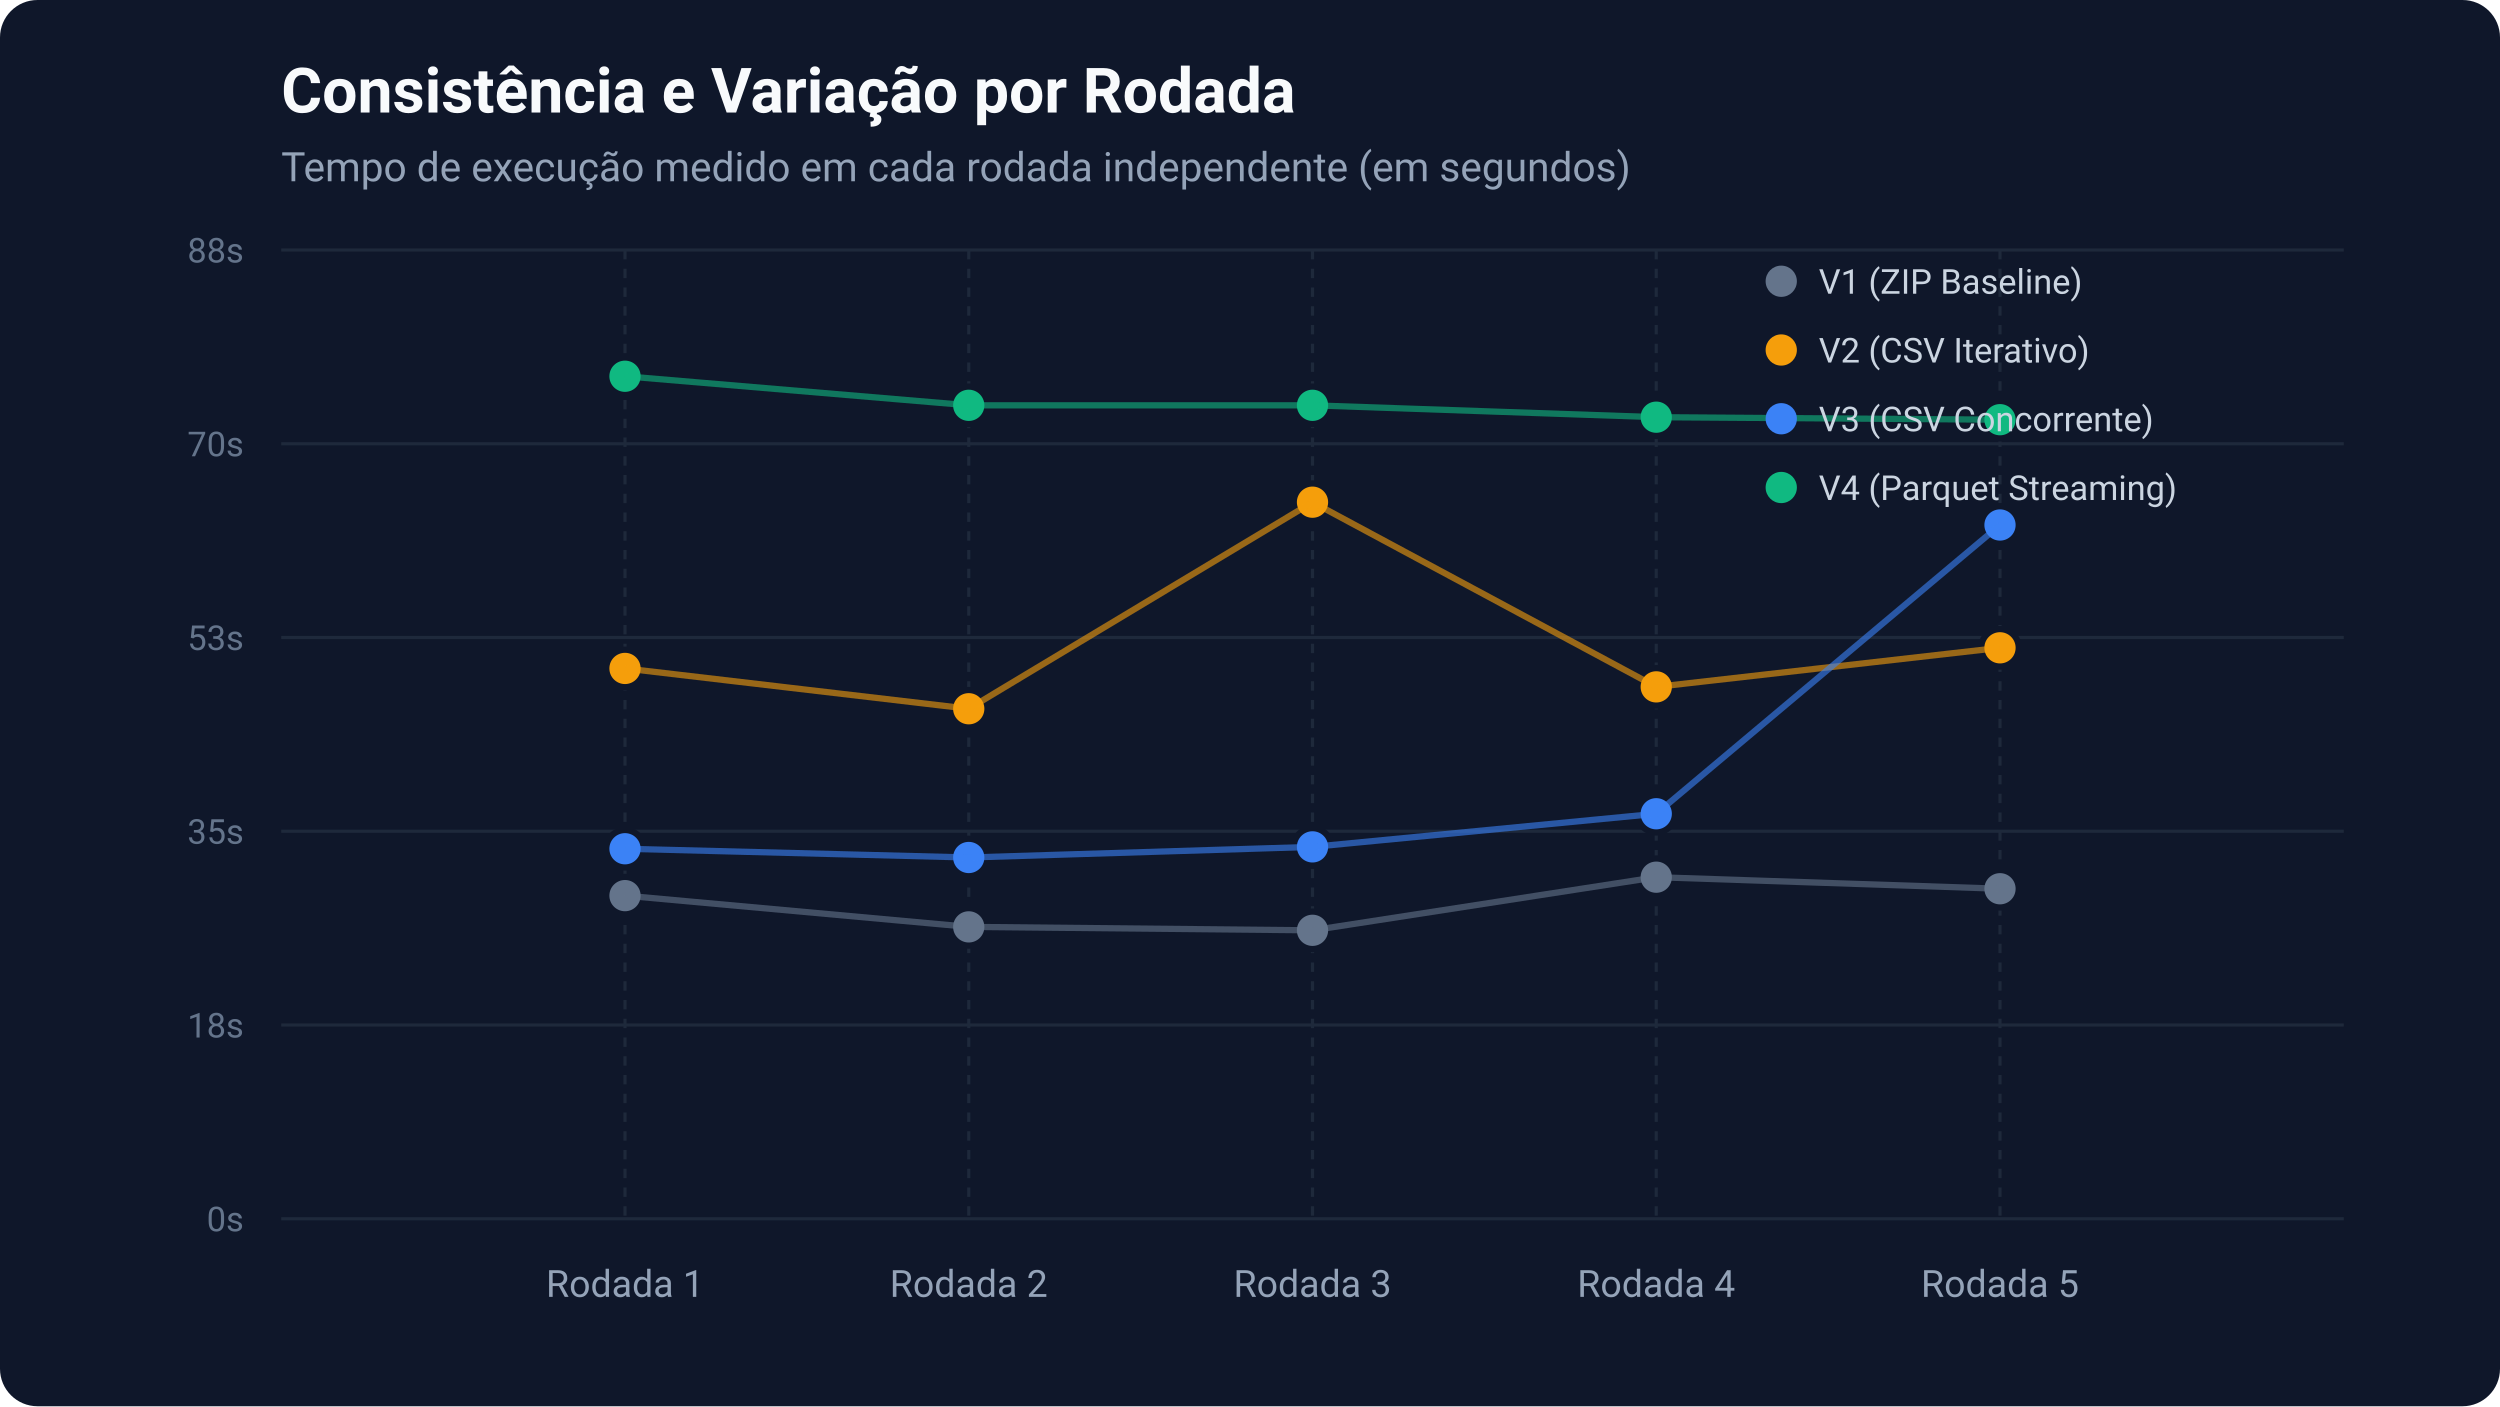
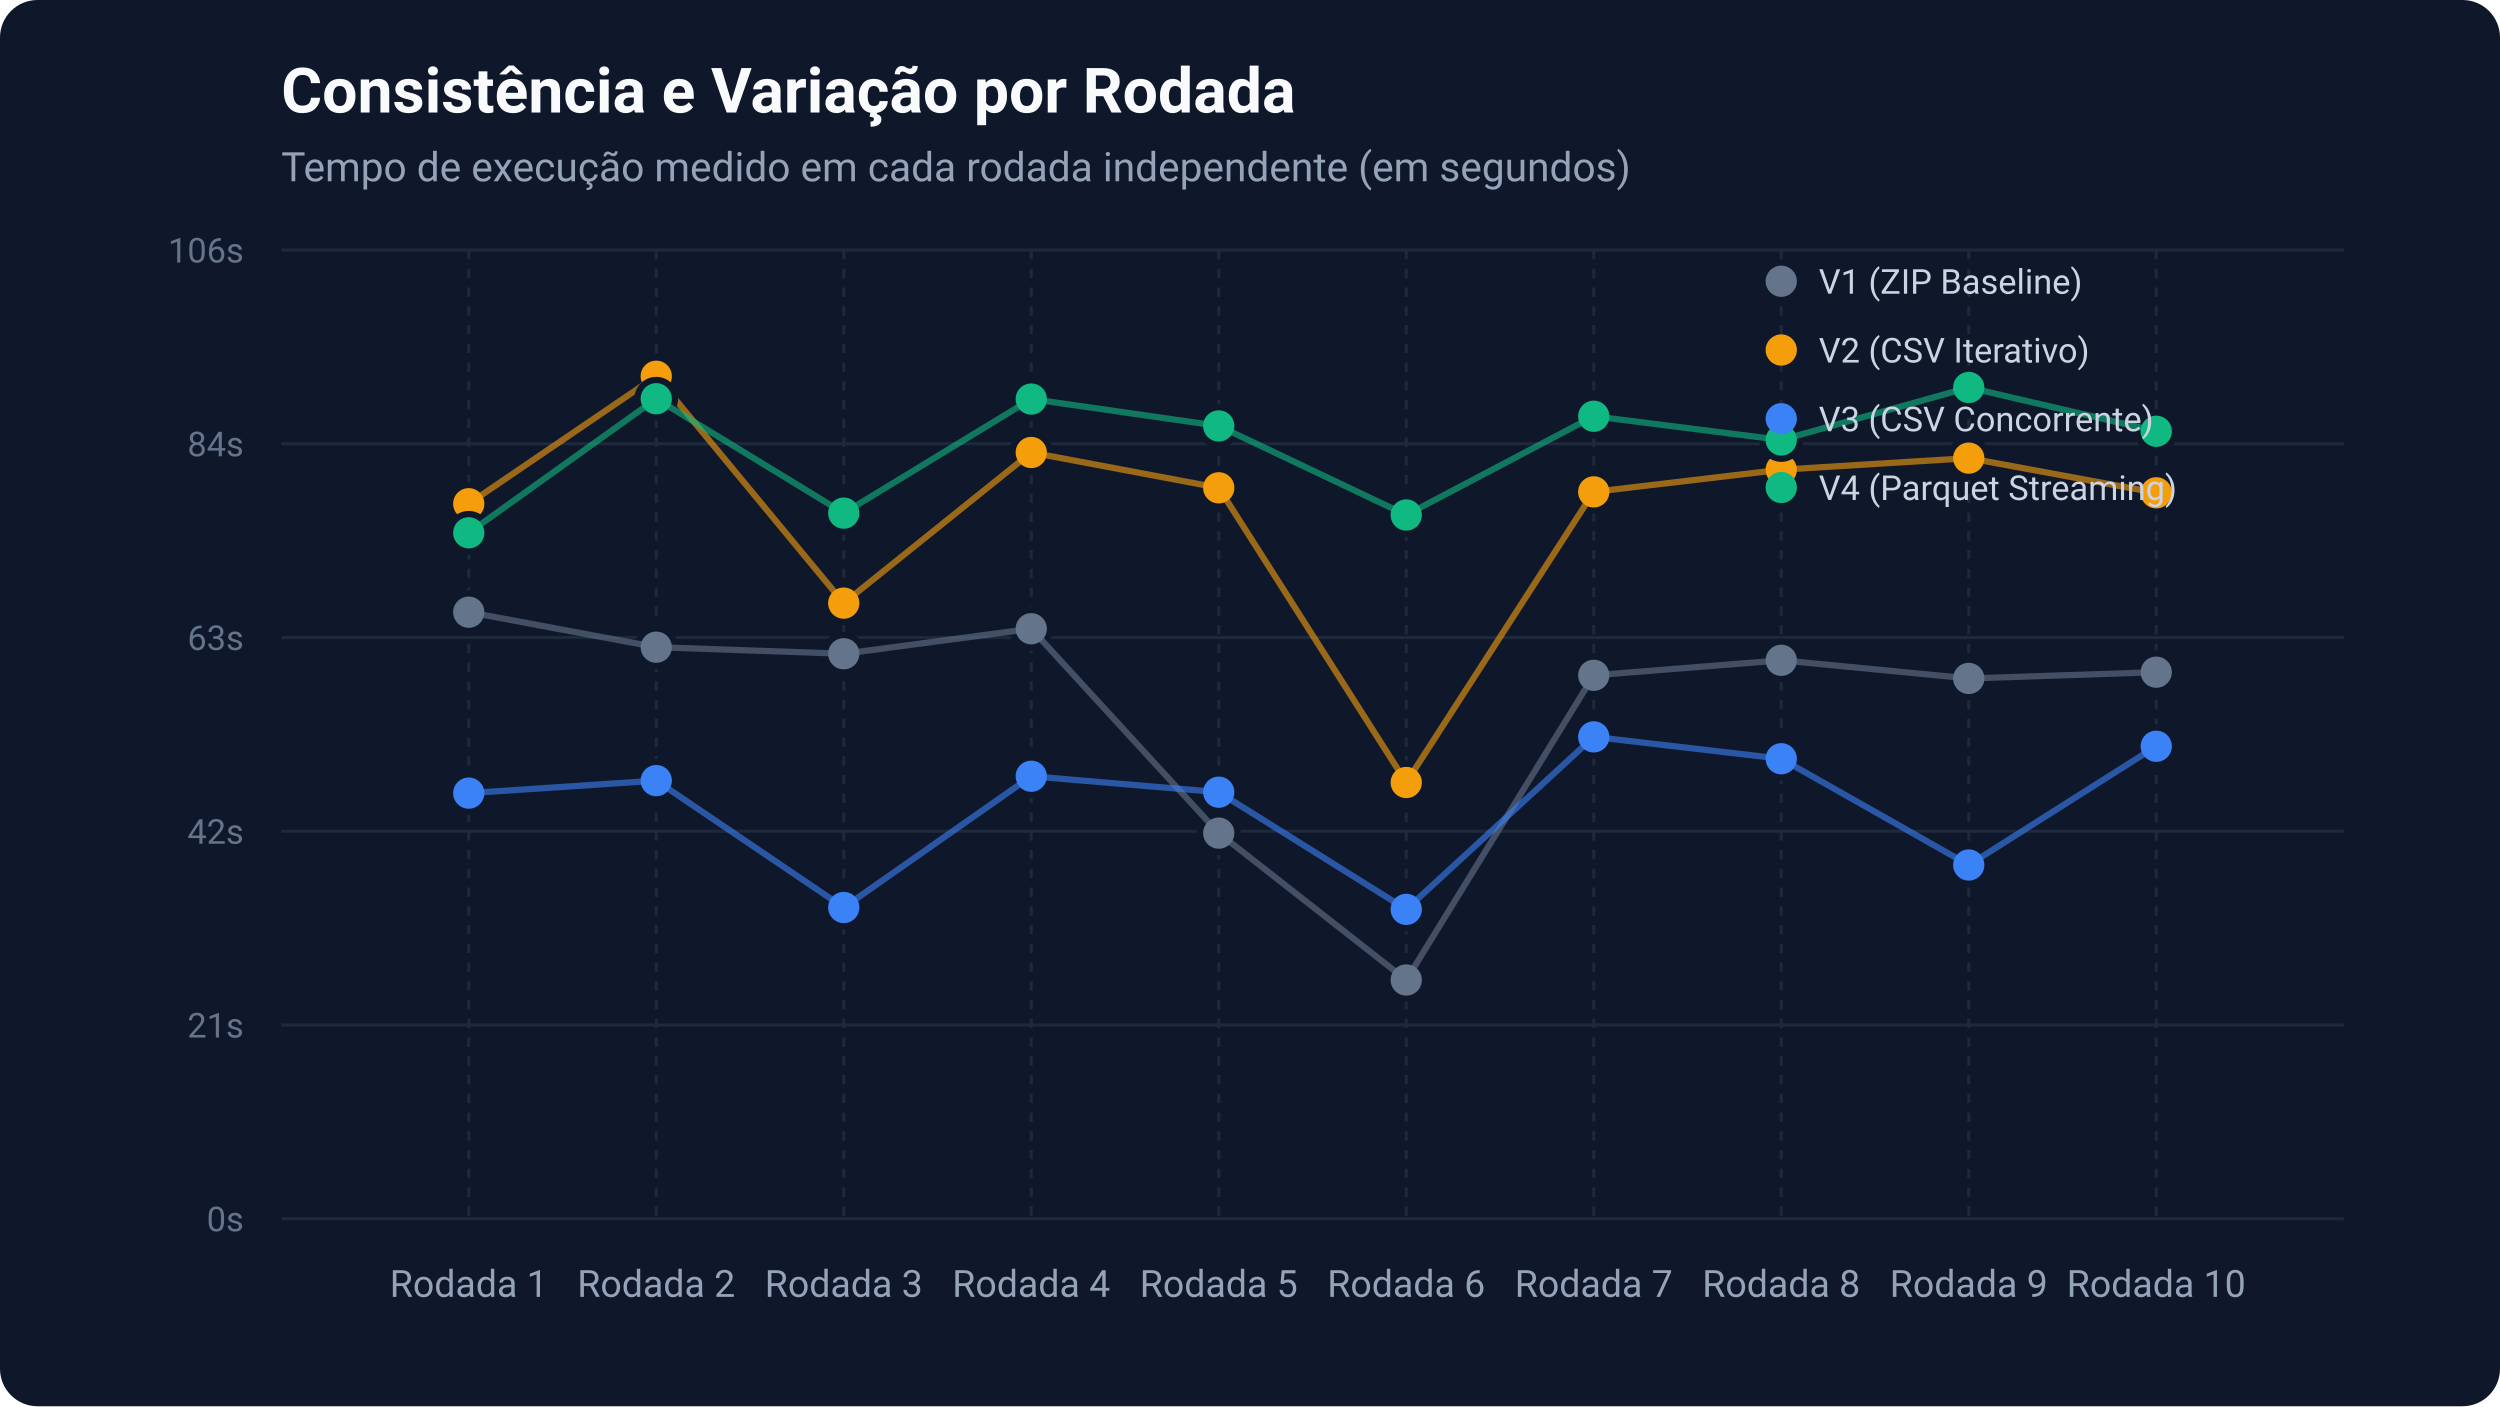
<svg xmlns="http://www.w3.org/2000/svg" viewBox="0 0 800 450" width="100%" height="100%" style="background:#0f172a; font-family:-apple-system, BlinkMacSystemFont, Segoe UI, Roboto, Helvetica, Arial, sans-serif;">
  <rect width="800" height="450" rx="12" fill="#0f172a" />
  <text x="90" y="36" fill="#f8fafc" font-size="20" font-weight="700">Consistência e Variação por Rodada</text>
  <text x="90" y="58" fill="#94a3b8" font-size="13">Tempo de execução medido em cada rodada independente (em segundos)</text>
  <line x1="90" y1="390.0" x2="750" y2="390.0" stroke="#1e293b" stroke-width="1" />
  <text x="78" y="394.0" fill="#64748b" font-size="11" text-anchor="end">0s</text>
  <line x1="90" y1="328.0" x2="750" y2="328.0" stroke="#1e293b" stroke-width="1" />
-   <text x="78" y="332.0" fill="#64748b" font-size="11" text-anchor="end">18s</text>
+   <text x="78" y="332.0" fill="#64748b" font-size="11" text-anchor="end">21s</text>
  <line x1="90" y1="266.0" x2="750" y2="266.0" stroke="#1e293b" stroke-width="1" />
-   <text x="78" y="270.0" fill="#64748b" font-size="11" text-anchor="end">35s</text>
+   <text x="78" y="270.0" fill="#64748b" font-size="11" text-anchor="end">42s</text>
  <line x1="90" y1="204.0" x2="750" y2="204.0" stroke="#1e293b" stroke-width="1" />
-   <text x="78" y="208.0" fill="#64748b" font-size="11" text-anchor="end">53s</text>
+   <text x="78" y="208.0" fill="#64748b" font-size="11" text-anchor="end">63s</text>
  <line x1="90" y1="142.0" x2="750" y2="142.0" stroke="#1e293b" stroke-width="1" />
-   <text x="78" y="146.0" fill="#64748b" font-size="11" text-anchor="end">70s</text>
+   <text x="78" y="146.0" fill="#64748b" font-size="11" text-anchor="end">84s</text>
  <line x1="90" y1="80.0" x2="750" y2="80.0" stroke="#1e293b" stroke-width="1" />
-   <text x="78" y="84.0" fill="#64748b" font-size="11" text-anchor="end">88s</text>
-   <line x1="200.0" y1="80" x2="200.0" y2="390" stroke="#1e293b" stroke-dasharray="3,3" />
-   <text x="200.0" y="415.0" fill="#94a3b8" font-size="12" text-anchor="middle">Rodada 1</text>
-   <line x1="310.0" y1="80" x2="310.0" y2="390" stroke="#1e293b" stroke-dasharray="3,3" />
-   <text x="310.0" y="415.0" fill="#94a3b8" font-size="12" text-anchor="middle">Rodada 2</text>
-   <line x1="420.0" y1="80" x2="420.0" y2="390" stroke="#1e293b" stroke-dasharray="3,3" />
-   <text x="420.0" y="415.0" fill="#94a3b8" font-size="12" text-anchor="middle">Rodada 3</text>
-   <line x1="530.0" y1="80" x2="530.0" y2="390" stroke="#1e293b" stroke-dasharray="3,3" />
-   <text x="530.0" y="415.0" fill="#94a3b8" font-size="12" text-anchor="middle">Rodada 4</text>
-   <line x1="640.0" y1="80" x2="640.0" y2="390" stroke="#1e293b" stroke-dasharray="3,3" />
-   <text x="640.0" y="415.0" fill="#94a3b8" font-size="12" text-anchor="middle">Rodada 5</text>
-   <circle cx="200.0" cy="286.6" r="6" fill="#64748b" stroke="#0f172a" stroke-width="2" />
-   <circle cx="310.0" cy="296.6" r="6" fill="#64748b" stroke="#0f172a" stroke-width="2" />
-   <circle cx="420.0" cy="297.7" r="6" fill="#64748b" stroke="#0f172a" stroke-width="2" />
-   <circle cx="530.0" cy="280.7" r="6" fill="#64748b" stroke="#0f172a" stroke-width="2" />
-   <circle cx="640.0" cy="284.4" r="6" fill="#64748b" stroke="#0f172a" stroke-width="2" />
-   <path d="M 200.0 286.6 L 310.0 296.6 L 420.0 297.7 L 530.0 280.7 L 640.0 284.4" fill="none" stroke="#64748b" stroke-width="2" opacity="0.6" />
-   <circle cx="200.0" cy="213.9" r="6" fill="#f59e0b" stroke="#0f172a" stroke-width="2" />
-   <circle cx="310.0" cy="226.8" r="6" fill="#f59e0b" stroke="#0f172a" stroke-width="2" />
-   <circle cx="420.0" cy="160.7" r="6" fill="#f59e0b" stroke="#0f172a" stroke-width="2" />
-   <circle cx="530.0" cy="219.8" r="6" fill="#f59e0b" stroke="#0f172a" stroke-width="2" />
-   <circle cx="640.0" cy="207.3" r="6" fill="#f59e0b" stroke="#0f172a" stroke-width="2" />
-   <path d="M 200.0 213.9 L 310.0 226.8 L 420.0 160.7 L 530.0 219.8 L 640.0 207.3" fill="none" stroke="#f59e0b" stroke-width="2" opacity="0.6" />
-   <circle cx="200.0" cy="271.6" r="6" fill="#3b82f6" stroke="#0f172a" stroke-width="2" />
-   <circle cx="310.0" cy="274.4" r="6" fill="#3b82f6" stroke="#0f172a" stroke-width="2" />
-   <circle cx="420.0" cy="271.0" r="6" fill="#3b82f6" stroke="#0f172a" stroke-width="2" />
-   <circle cx="530.0" cy="260.4" r="6" fill="#3b82f6" stroke="#0f172a" stroke-width="2" />
-   <circle cx="640.0" cy="168.0" r="6" fill="#3b82f6" stroke="#0f172a" stroke-width="2" />
-   <path d="M 200.0 271.6 L 310.0 274.4 L 420.0 271.0 L 530.0 260.4 L 640.0 168.0" fill="none" stroke="#3b82f6" stroke-width="2" opacity="0.6" />
-   <circle cx="200.0" cy="120.4" r="6" fill="#10b981" stroke="#0f172a" stroke-width="2" />
-   <circle cx="310.0" cy="129.7" r="6" fill="#10b981" stroke="#0f172a" stroke-width="2" />
-   <circle cx="420.0" cy="129.7" r="6" fill="#10b981" stroke="#0f172a" stroke-width="2" />
-   <circle cx="530.0" cy="133.5" r="6" fill="#10b981" stroke="#0f172a" stroke-width="2" />
-   <circle cx="640.0" cy="134.3" r="6" fill="#10b981" stroke="#0f172a" stroke-width="2" />
-   <path d="M 200.0 120.4 L 310.0 129.7 L 420.0 129.7 L 530.0 133.5 L 640.0 134.3" fill="none" stroke="#10b981" stroke-width="2" opacity="0.6" />
+   <text x="78" y="84.0" fill="#64748b" font-size="11" text-anchor="end">106s</text>
+   <line x1="150.0" y1="80" x2="150.0" y2="390" stroke="#1e293b" stroke-dasharray="3,3" />
+   <text x="150.0" y="415.0" fill="#94a3b8" font-size="12" text-anchor="middle">Rodada 1</text>
+   <line x1="210.0" y1="80" x2="210.0" y2="390" stroke="#1e293b" stroke-dasharray="3,3" />
+   <text x="210.0" y="415.0" fill="#94a3b8" font-size="12" text-anchor="middle">Rodada 2</text>
+   <line x1="270.0" y1="80" x2="270.0" y2="390" stroke="#1e293b" stroke-dasharray="3,3" />
+   <text x="270.0" y="415.0" fill="#94a3b8" font-size="12" text-anchor="middle">Rodada 3</text>
+   <line x1="330.0" y1="80" x2="330.0" y2="390" stroke="#1e293b" stroke-dasharray="3,3" />
+   <text x="330.0" y="415.0" fill="#94a3b8" font-size="12" text-anchor="middle">Rodada 4</text>
+   <line x1="390.0" y1="80" x2="390.0" y2="390" stroke="#1e293b" stroke-dasharray="3,3" />
+   <text x="390.0" y="415.0" fill="#94a3b8" font-size="12" text-anchor="middle">Rodada 5</text>
+   <line x1="450.0" y1="80" x2="450.0" y2="390" stroke="#1e293b" stroke-dasharray="3,3" />
+   <text x="450.0" y="415.0" fill="#94a3b8" font-size="12" text-anchor="middle">Rodada 6</text>
+   <line x1="510.0" y1="80" x2="510.0" y2="390" stroke="#1e293b" stroke-dasharray="3,3" />
+   <text x="510.0" y="415.0" fill="#94a3b8" font-size="12" text-anchor="middle">Rodada 7</text>
+   <line x1="570.0" y1="80" x2="570.0" y2="390" stroke="#1e293b" stroke-dasharray="3,3" />
+   <text x="570.0" y="415.0" fill="#94a3b8" font-size="12" text-anchor="middle">Rodada 8</text>
+   <line x1="630.0" y1="80" x2="630.0" y2="390" stroke="#1e293b" stroke-dasharray="3,3" />
+   <text x="630.0" y="415.0" fill="#94a3b8" font-size="12" text-anchor="middle">Rodada 9</text>
+   <line x1="690.0" y1="80" x2="690.0" y2="390" stroke="#1e293b" stroke-dasharray="3,3" />
+   <text x="690.0" y="415.0" fill="#94a3b8" font-size="12" text-anchor="middle">Rodada 10</text>
+   <circle cx="150.0" cy="195.9" r="6" fill="#64748b" stroke="#0f172a" stroke-width="2" />
+   <circle cx="210.0" cy="207.1" r="6" fill="#64748b" stroke="#0f172a" stroke-width="2" />
+   <circle cx="270.0" cy="209.2" r="6" fill="#64748b" stroke="#0f172a" stroke-width="2" />
+   <circle cx="330.0" cy="201.2" r="6" fill="#64748b" stroke="#0f172a" stroke-width="2" />
+   <circle cx="390.0" cy="266.6" r="6" fill="#64748b" stroke="#0f172a" stroke-width="2" />
+   <circle cx="450.0" cy="313.6" r="6" fill="#64748b" stroke="#0f172a" stroke-width="2" />
+   <circle cx="510.0" cy="216.1" r="6" fill="#64748b" stroke="#0f172a" stroke-width="2" />
+   <circle cx="570.0" cy="211.3" r="6" fill="#64748b" stroke="#0f172a" stroke-width="2" />
+   <circle cx="630.0" cy="217.1" r="6" fill="#64748b" stroke="#0f172a" stroke-width="2" />
+   <circle cx="690.0" cy="215.1" r="6" fill="#64748b" stroke="#0f172a" stroke-width="2" />
+   <path d="M 150.0 195.9 L 210.0 207.1 L 270.0 209.2 L 330.0 201.2 L 390.0 266.6 L 450.0 313.6 L 510.0 216.1 L 570.0 211.3 L 630.0 217.1 L 690.0 215.1" fill="none" stroke="#64748b" stroke-width="2" opacity="0.6" />
+   <circle cx="150.0" cy="161.2" r="6" fill="#f59e0b" stroke="#0f172a" stroke-width="2" />
+   <circle cx="210.0" cy="120.4" r="6" fill="#f59e0b" stroke="#0f172a" stroke-width="2" />
+   <circle cx="270.0" cy="193.0" r="6" fill="#f59e0b" stroke="#0f172a" stroke-width="2" />
+   <circle cx="330.0" cy="144.8" r="6" fill="#f59e0b" stroke="#0f172a" stroke-width="2" />
+   <circle cx="390.0" cy="156.1" r="6" fill="#f59e0b" stroke="#0f172a" stroke-width="2" />
+   <circle cx="450.0" cy="250.4" r="6" fill="#f59e0b" stroke="#0f172a" stroke-width="2" />
+   <circle cx="510.0" cy="157.4" r="6" fill="#f59e0b" stroke="#0f172a" stroke-width="2" />
+   <circle cx="570.0" cy="150.3" r="6" fill="#f59e0b" stroke="#0f172a" stroke-width="2" />
+   <circle cx="630.0" cy="146.6" r="6" fill="#f59e0b" stroke="#0f172a" stroke-width="2" />
+   <circle cx="690.0" cy="157.7" r="6" fill="#f59e0b" stroke="#0f172a" stroke-width="2" />
+   <path d="M 150.0 161.2 L 210.0 120.4 L 270.0 193.0 L 330.0 144.8 L 390.0 156.1 L 450.0 250.4 L 510.0 157.4 L 570.0 150.3 L 630.0 146.6 L 690.0 157.7" fill="none" stroke="#f59e0b" stroke-width="2" opacity="0.6" />
+   <circle cx="150.0" cy="253.8" r="6" fill="#3b82f6" stroke="#0f172a" stroke-width="2" />
+   <circle cx="210.0" cy="249.8" r="6" fill="#3b82f6" stroke="#0f172a" stroke-width="2" />
+   <circle cx="270.0" cy="290.4" r="6" fill="#3b82f6" stroke="#0f172a" stroke-width="2" />
+   <circle cx="330.0" cy="248.4" r="6" fill="#3b82f6" stroke="#0f172a" stroke-width="2" />
+   <circle cx="390.0" cy="253.5" r="6" fill="#3b82f6" stroke="#0f172a" stroke-width="2" />
+   <circle cx="450.0" cy="291.0" r="6" fill="#3b82f6" stroke="#0f172a" stroke-width="2" />
+   <circle cx="510.0" cy="235.8" r="6" fill="#3b82f6" stroke="#0f172a" stroke-width="2" />
+   <circle cx="570.0" cy="242.8" r="6" fill="#3b82f6" stroke="#0f172a" stroke-width="2" />
+   <circle cx="630.0" cy="276.8" r="6" fill="#3b82f6" stroke="#0f172a" stroke-width="2" />
+   <circle cx="690.0" cy="238.8" r="6" fill="#3b82f6" stroke="#0f172a" stroke-width="2" />
+   <path d="M 150.0 253.8 L 210.0 249.8 L 270.0 290.4 L 330.0 248.4 L 390.0 253.5 L 450.0 291.0 L 510.0 235.8 L 570.0 242.8 L 630.0 276.8 L 690.0 238.8" fill="none" stroke="#3b82f6" stroke-width="2" opacity="0.6" />
+   <circle cx="150.0" cy="170.5" r="6" fill="#10b981" stroke="#0f172a" stroke-width="2" />
+   <circle cx="210.0" cy="127.6" r="6" fill="#10b981" stroke="#0f172a" stroke-width="2" />
+   <circle cx="270.0" cy="164.2" r="6" fill="#10b981" stroke="#0f172a" stroke-width="2" />
+   <circle cx="330.0" cy="127.7" r="6" fill="#10b981" stroke="#0f172a" stroke-width="2" />
+   <circle cx="390.0" cy="136.3" r="6" fill="#10b981" stroke="#0f172a" stroke-width="2" />
+   <circle cx="450.0" cy="164.8" r="6" fill="#10b981" stroke="#0f172a" stroke-width="2" />
+   <circle cx="510.0" cy="133.2" r="6" fill="#10b981" stroke="#0f172a" stroke-width="2" />
+   <circle cx="570.0" cy="140.8" r="6" fill="#10b981" stroke="#0f172a" stroke-width="2" />
+   <circle cx="630.0" cy="124.0" r="6" fill="#10b981" stroke="#0f172a" stroke-width="2" />
+   <circle cx="690.0" cy="138.0" r="6" fill="#10b981" stroke="#0f172a" stroke-width="2" />
+   <path d="M 150.0 170.5 L 210.0 127.6 L 270.0 164.2 L 330.0 127.7 L 390.0 136.3 L 450.0 164.8 L 510.0 133.2 L 570.0 140.8 L 630.0 124.0 L 690.0 138.0" fill="none" stroke="#10b981" stroke-width="2" opacity="0.6" />
  <circle cx="570" cy="90" r="5" fill="#64748b" />
  <text x="582" y="94" fill="#cbd5e1" font-size="11">V1 (ZIP Baseline)</text>
  <circle cx="570" cy="112" r="5" fill="#f59e0b" />
  <text x="582" y="116" fill="#cbd5e1" font-size="11">V2 (CSV Iterativo)</text>
  <circle cx="570" cy="134" r="5" fill="#3b82f6" />
  <text x="582" y="138" fill="#cbd5e1" font-size="11">V3 (CSV Concorrente)</text>
  <circle cx="570" cy="156" r="5" fill="#10b981" />
  <text x="582" y="160" fill="#cbd5e1" font-size="11">V4 (Parquet Streaming)</text>
</svg>
